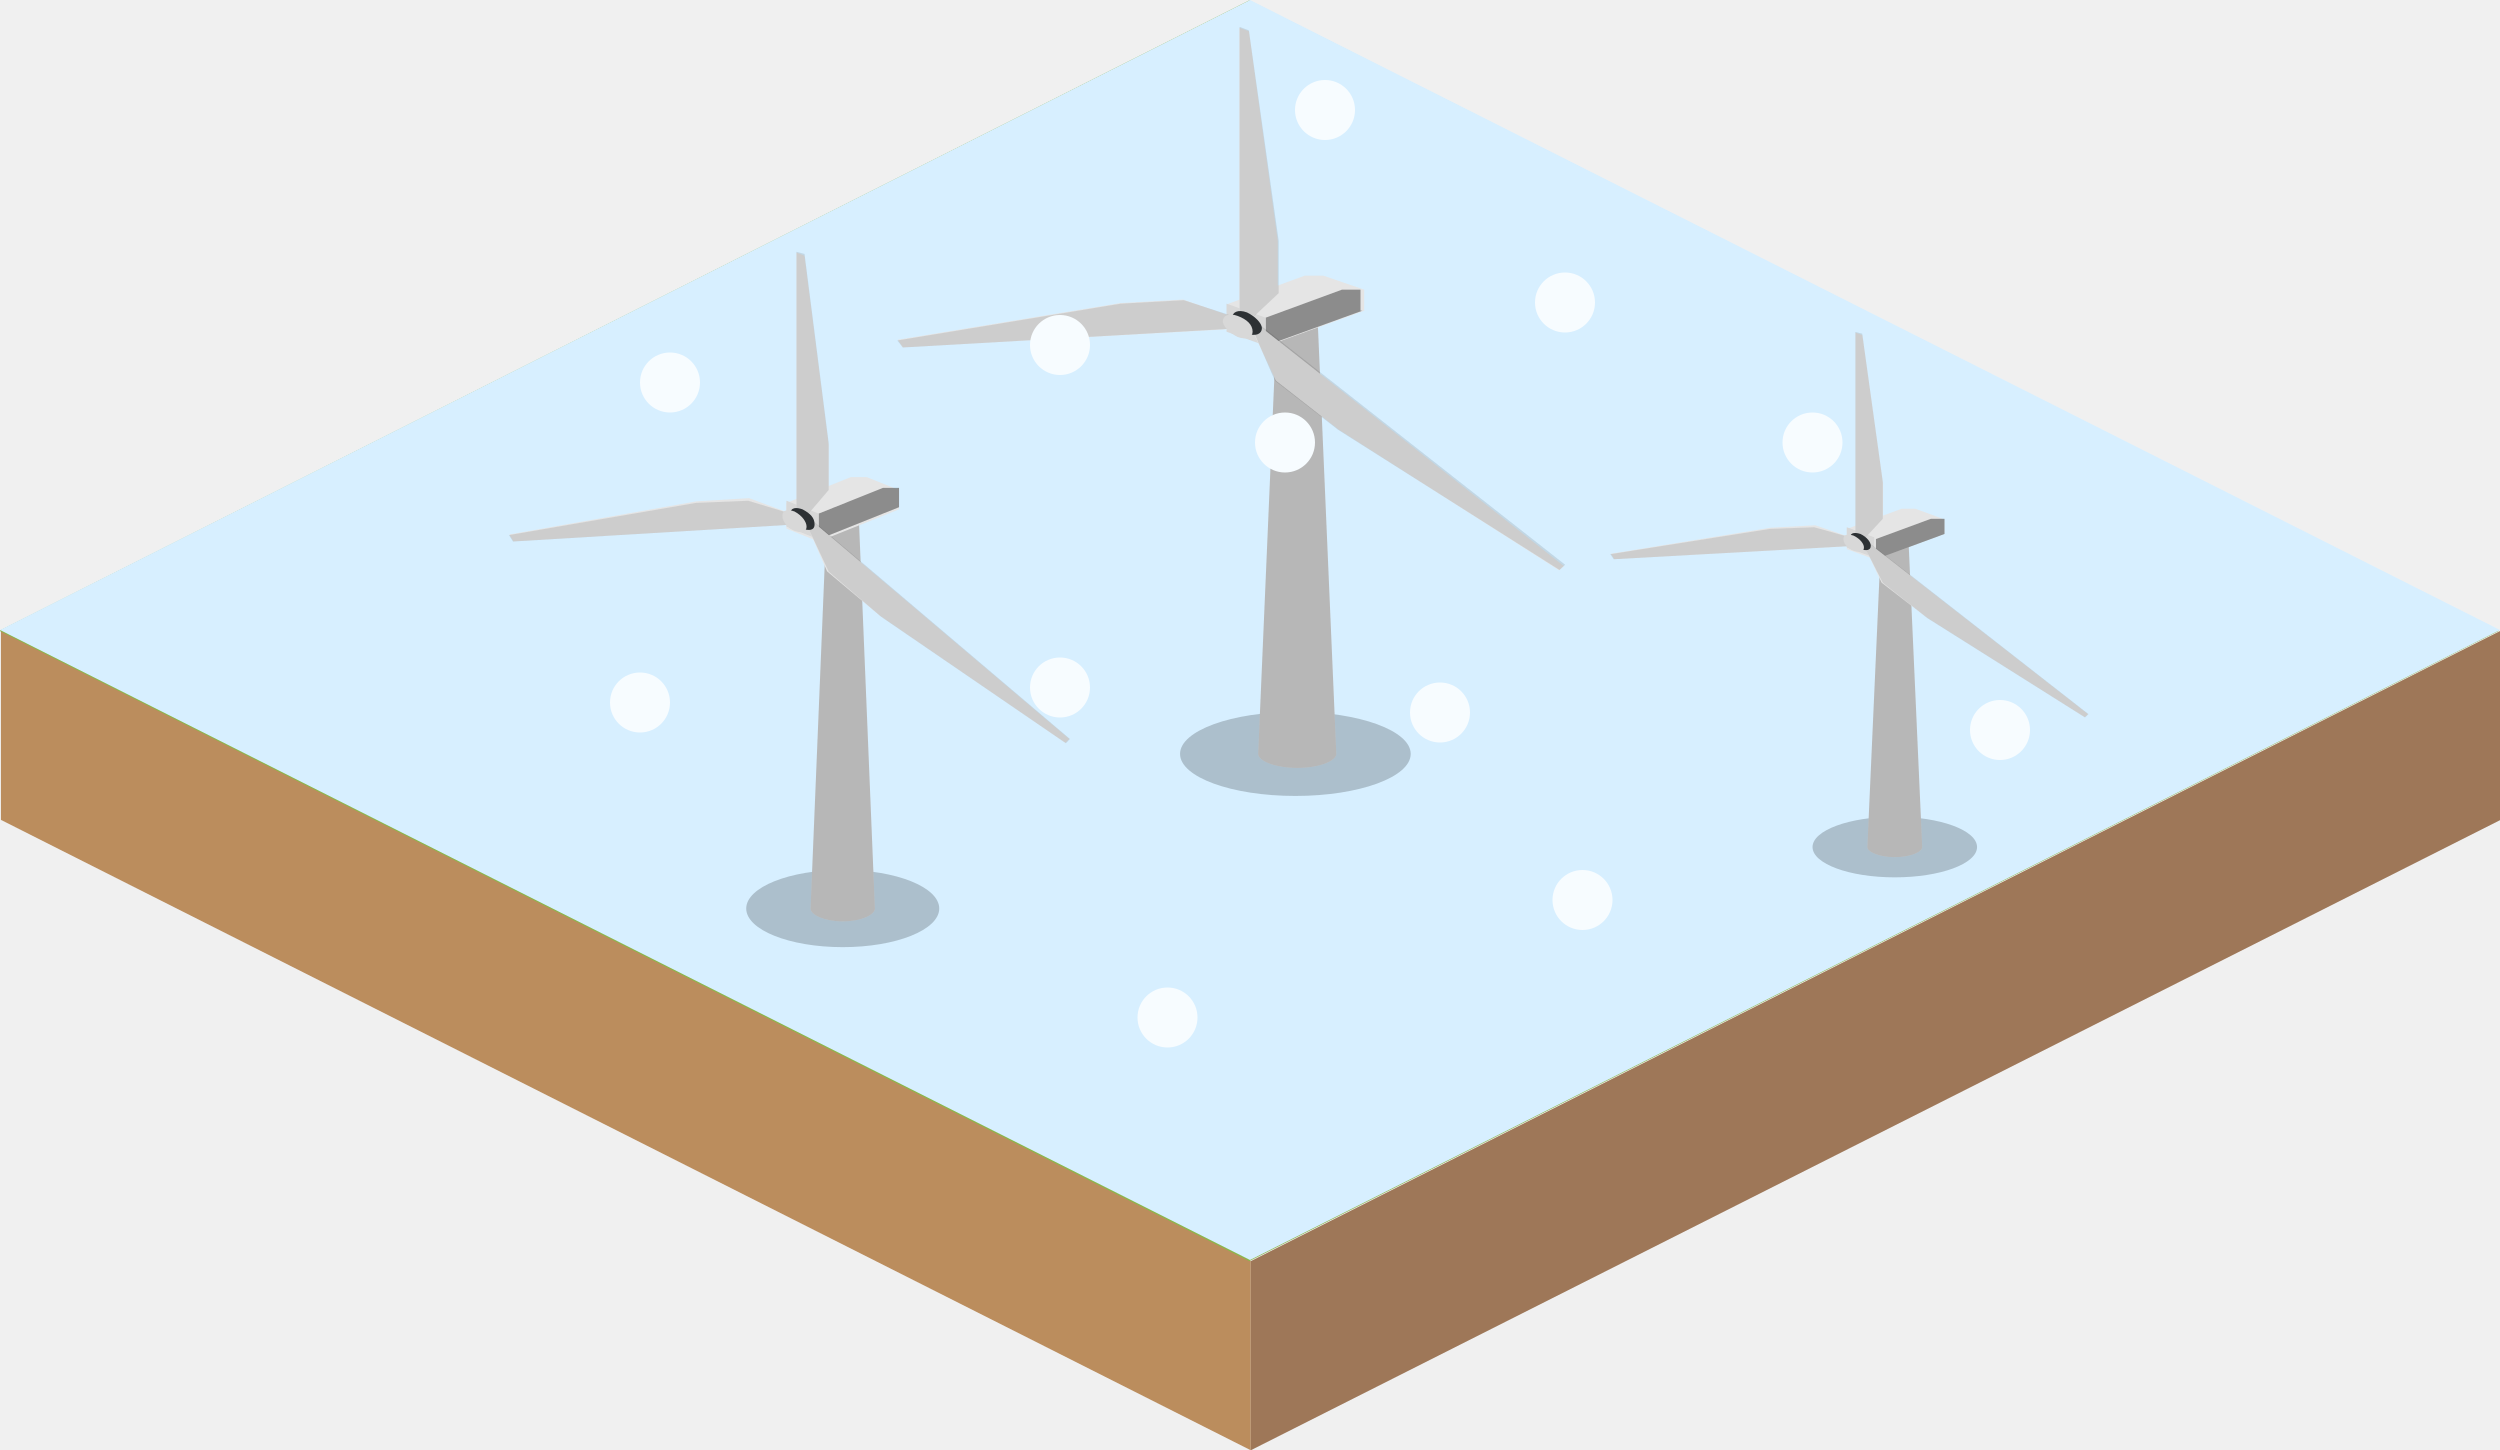
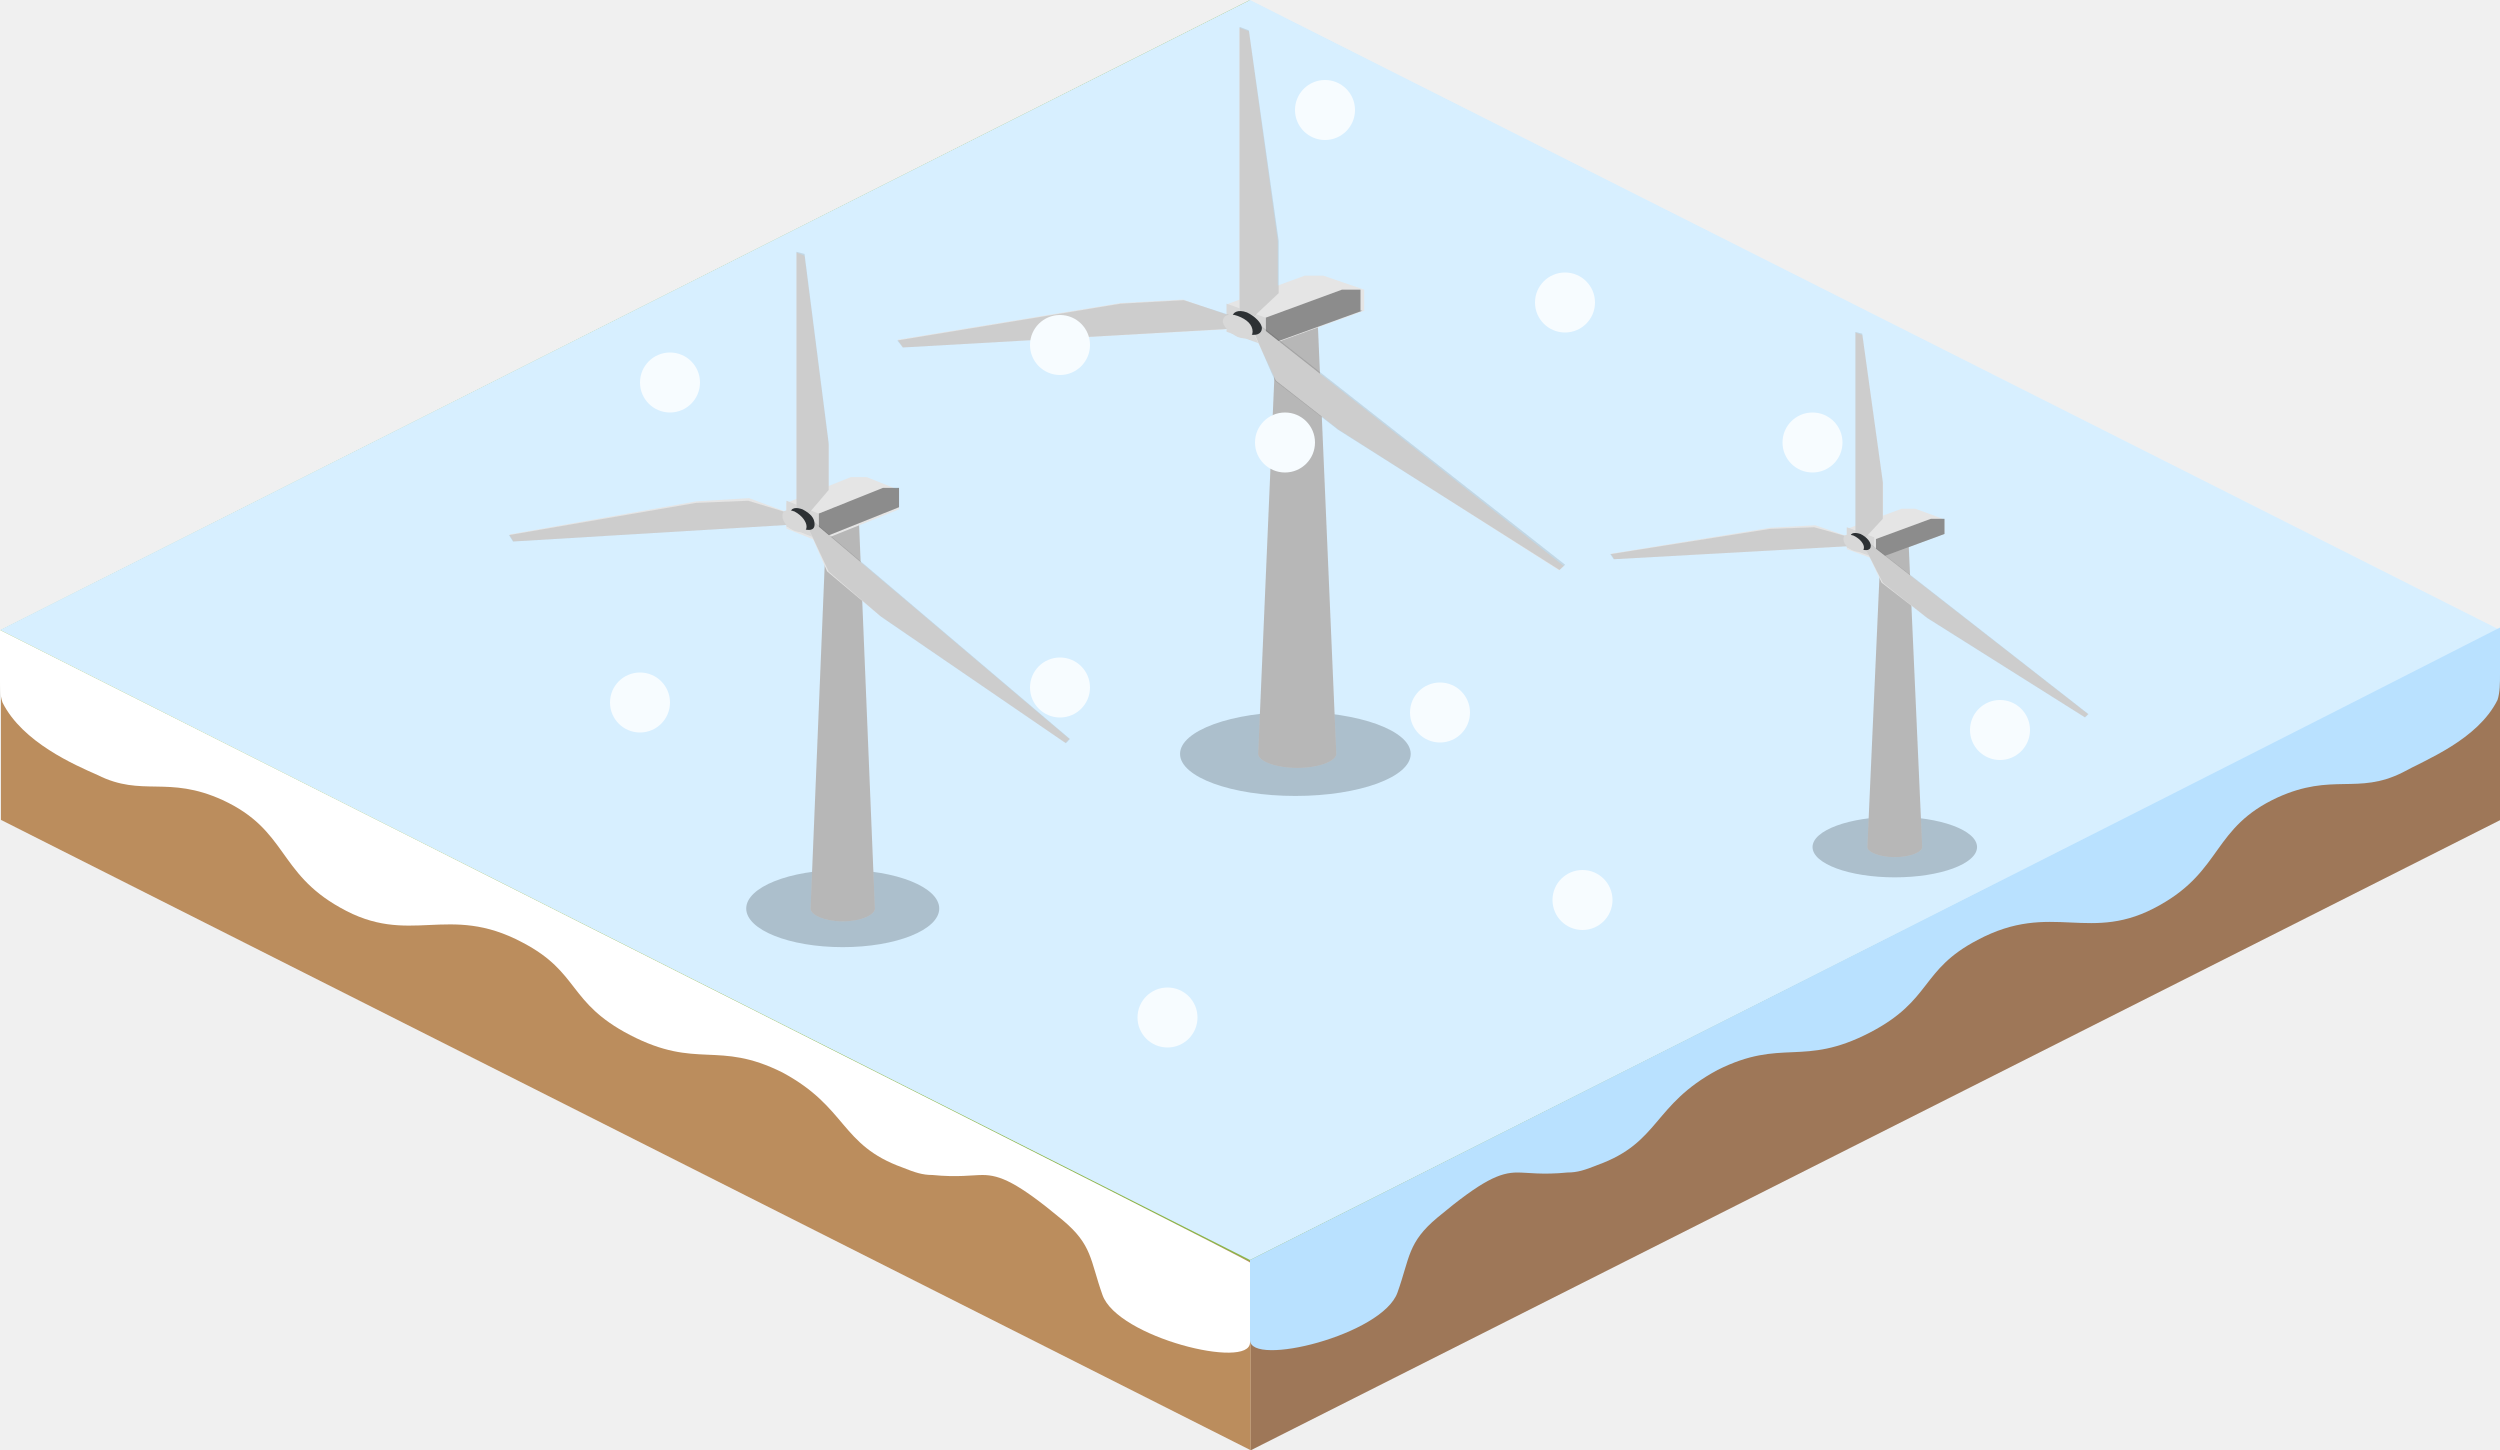
<svg xmlns="http://www.w3.org/2000/svg" version="1.1" id="svg44" x="0px" y="0px" viewBox="0 0 100 58" style="enable-background:new 0 0 100 58;" xml:space="preserve">
  <style type="text/css">
	.st0{fill:#BB8D5D;}
	.st1{fill:#9E7758;}
	.st2{fill:#8BB54A;}
	.st3{fill:#D7EFFF;}
	.st4{opacity:0.2;enable-background:new    ;}
	.st5{fill:#E5E5E5;}
	.st6{opacity:0.39;enable-background:new    ;}
	.st7{opacity:6.000000e-02;enable-background:new    ;}
	.st8{opacity:5.000000e-02;enable-background:new    ;}
	.st9{fill:#2D3134;}
	.st10{fill:#F7FCFF;}
+ 	.st11{fill:#FFFFFF;}
+ 	.st12{fill:#B9E1FF;}
</style>
  <g id="g2920" transform="matrix(0.9998641,0,0,1.008606,-49.21891,-260.4065)">
    <g id="g2914" transform="translate(0.76334)">
      <path id="path546-3" class="st0" d="M98.5,308.2v7.5l-50-25v-7.5L98.5,308.2z" />
      <path id="path548-6" class="st1" d="M98.5,315.7v-7.5l50-25v7.5L98.5,315.7z" />
    </g>
    <path id="path208" class="st2" d="M49.2,283.2l50-25l50,25l-50,25L49.2,283.2z" />
  </g>
  <polygon class="st3" points="0,25.2 50,0 100,25.2 50,50.4 " />
  <g id="g109" transform="matrix(0.8042267,0,0,0.858461,16.41834,9.556938)">
    <ellipse id="ellipse2-3-8" class="st4" cx="21.5" cy="31.2" rx="4.8" ry="1.8" />
    <path id="path4-6-7" class="st5" d="M21.5,12.7c-0.4,0-0.8,0.1-0.8,0.3l-0.8,18.2c0,0.3,0.7,0.6,1.6,0.6c0.9,0,1.6-0.3,1.6-0.6   L22.3,13C22.3,12.8,22,12.7,21.5,12.7z" />
    <path id="path6-7-9" class="st4" d="M21.5,13.3c-0.4,0-0.8-0.1-0.8-0.3l-0.8,18.2c0,0.3,0.7,0.6,1.6,0.6c0.9,0,1.6-0.3,1.6-0.6   L22.3,13C22.3,13.2,22,13.3,21.5,13.3z" />
    <path id="path8-5-2" class="st5" d="M22.7,11.1h-0.8l-3.2,1.2v1.2l1.6,0.6l4-1.5v-0.9L22.7,11.1z" />
    <path id="path10-3-0" class="st5" d="M24.3,12.5l-4,1.5v-1.2l4-1.2V12.5z" />
    <path id="path12-5-2" class="st6" d="M24.3,12.5l-4,1.5v-1.2l3.2-1.2h0.8V12.5z" />
    <path id="path14-6-3" class="st5" d="M20.3,14l-1.6-0.6v-1.2l1.6,0.6V14z" />
    <path id="path16-2-7" class="st7" d="M20.3,14l-1.6-0.6v-1.2l1.6,0.6V14z" />
    <g id="g24-9-5" transform="matrix(0.2011074,0,0,0.1471034,3.811285,0.04592266)">
      <path id="path18-1-9" class="st5" d="M79.5,86.5l-3-1.5V4l2,1l6,60v15L79.5,86.5z" />
      <path id="path20-2-2" class="st5" d="M79.5,91.5l1.5-1.8l63,68.4l-1,1.2L97.1,119l-13-14L79.5,91.5z" />
      <path id="path22-7-2" class="st5" d="M75.1,86.7l1.5,3.4L6.5,95.5l-1-2.2l46.3-10.5l13-1L75.1,86.7z" />
    </g>
    <path id="path26-0-8" class="st8" d="M19.8,12.8l-0.6-0.2v-12l0.4,0.1l1.2,8.8v2.2L19.8,12.8z" />
    <path id="path28-9-9" class="st8" d="M19.8,13.5l0.3-0.3l12.7,10.1l-0.2,0.2l-9.2-5.9l-2.6-2.1L19.8,13.5z" />
    <path id="path30-3-7" class="st8" d="M18.9,12.8l0.3,0.5L5.1,14.1l-0.2-0.3l9.3-1.5l2.6-0.1L18.9,12.8z" />
    <path id="path32-6-3" class="st7" d="M19.8,12.8l-0.6-0.2v-12l0.4,0.1l1.2,8.8v2.2L19.8,12.8z" />
    <path id="path34-0-6" class="st7" d="M19.8,13.5l0.3-0.3l12.7,10.1l-0.2,0.2l-9.2-5.9l-2.6-2.1L19.8,13.5z" />
    <path id="path36-6-1" class="st7" d="M18.9,12.8l0.3,0.5L5.1,14.1l-0.2-0.3l9.3-1.5l2.6-0.1L18.9,12.8z" />
    <path id="path38-2-2" class="st9" d="M20.1,13.3c0,0.3-0.3,0.3-0.6,0.2c-0.3-0.1-0.6-0.4-0.6-0.7s0.3-0.3,0.6-0.2   C19.9,12.8,20.1,13,20.1,13.3z" />
    <path id="path40-6-9" class="st5" d="M19.7,13.4c0,0.3-0.3,0.3-0.6,0.2c-0.3-0.1-0.6-0.4-0.6-0.7s0.3-0.3,0.6-0.2   C19.5,12.9,19.7,13.2,19.7,13.4z" />
    <path id="path42-1-3" class="st7" d="M19.7,13.4c0,0.3-0.3,0.3-0.6,0.2c-0.3-0.1-0.6-0.4-0.6-0.7s0.3-0.3,0.6-0.2   C19.5,12.9,19.7,13.2,19.7,13.4z" />
  </g>
  <g id="g155" transform="matrix(0.7440602,0,0,0.7007234,11.78484,0.5856402)">
    <ellipse id="ellipse2" class="st4" cx="53.8" cy="42.2" rx="6.2" ry="2.4" />
    <path id="path4" class="st5" d="M53.8,17.1c-0.6,0-1,0.2-1,0.4l-1,24.7c0,0.4,0.9,0.8,2.1,0.8s2.1-0.4,2.1-0.8l-1-24.7   C54.8,17.3,54.4,17.1,53.8,17.1z" />
    <path id="path6" class="st4" d="M53.8,17.9c-0.6,0-1-0.2-1-0.4l-1,24.7c0,0.4,0.9,0.8,2.1,0.8s2.1-0.4,2.1-0.8l-1-24.7   C54.8,17.7,54.4,17.9,53.8,17.9z" />
    <path id="path8" class="st5" d="M55.3,14.9h-1l-4.1,1.6v1.6l2.1,0.8l5.2-2v-1.2L55.3,14.9z" />
    <path id="path10" class="st5" d="M57.4,16.9l-5.2,2v-1.6l5.2-1.6V16.9z" />
    <path id="path12" class="st6" d="M57.4,16.9l-5.2,2v-1.6l4.1-1.6h1v1.2H57.4z" />
    <path id="path14" class="st5" d="M52.2,18.9l-2.1-0.8v-1.6l2.1,0.8V18.9z" />
    <path id="path16" class="st7" d="M52.2,18.9l-2.1-0.8v-1.6l2.1,0.8V18.9z" />
    <g id="g24" transform="matrix(0.2585314,0,0,0.1994215,31.00848,-0.04887965)">
      <path id="path18" class="st5" d="M79.5,86.5l-3-1.5V4l2,1l6,60v15L79.5,86.5z" />
      <path id="path20" class="st5" d="M79.5,91.5l1.5-1.8l63,68.4l-1,1.2L97.1,119l-13-14L79.5,91.5z" />
      <path id="path22" class="st5" d="M75.1,86.7l1.5,3.4L6.5,95.5l-1-2.2l46.3-10.5l13-1L75.1,86.7z" />
    </g>
    <path id="path26" class="st8" d="M51.6,17.2l-0.8-0.3V0.7l0.5,0.2l1.6,12v3L51.6,17.2z" />
    <path id="path28" class="st8" d="M51.6,18.2l0.4-0.4l16.3,13.6L68,31.7l-11.9-8l-3.4-2.8L51.6,18.2z" />
    <path id="path30" class="st8" d="M50.4,17.2l0.4,0.7L32.7,19l-0.3-0.4l12-2.1l3.4-0.2L50.4,17.2z" />
    <path id="path32" class="st7" d="M51.6,17.2l-0.8-0.3V0.7l0.5,0.2l1.6,12v3L51.6,17.2z" />
    <path id="path34" class="st7" d="M51.6,18.2l0.4-0.4l16.3,13.6L68,31.7l-11.9-8l-3.4-2.8L51.6,18.2z" />
    <path id="path36" class="st7" d="M50.4,17.2l0.4,0.7L32.7,19l-0.3-0.4l12-2.1l3.4-0.2L50.4,17.2z" />
    <path id="path38" class="st9" d="M52,17.9c0,0.3-0.3,0.5-0.8,0.3c-0.4-0.2-0.8-0.6-0.8-0.9c0-0.3,0.3-0.5,0.8-0.3   C51.6,17.2,52,17.6,52,17.9z" />
-     <path id="path40" class="st5" d="M51.5,18.1c0,0.3-0.3,0.5-0.8,0.3c-0.4-0.2-0.8-0.6-0.8-0.9c0-0.3,0.3-0.5,0.8-0.3   C51.2,17.4,51.5,17.7,51.5,18.1z" />
-     <path id="path42" class="st7" d="M51.5,18.1c0,0.3-0.3,0.5-0.8,0.3c-0.4-0.2-0.8-0.6-0.8-0.9c0-0.3,0.3-0.5,0.8-0.3   C51.2,17.4,51.5,17.7,51.5,18.1z" />
+     <path id="path40" class="st5" d="M51.5,18.1c0,0.3-0.3,0.5-0.8,0.3c-0.4-0.2-0.8-0.6-0.8-0.9c0-0.3,0.3-0.5,0.8-0.3   S51.5,17.7,51.5,18.1z" />
+     <path id="path42" class="st7" d="M51.5,18.1c0,0.3-0.3,0.5-0.8,0.3c-0.4-0.2-0.8-0.6-0.8-0.9c0-0.3,0.3-0.5,0.8-0.3   S51.5,17.7,51.5,18.1z" />
  </g>
  <g id="g132" transform="matrix(0.6854868,0,0,0.6732794,21.91235,12.80848)">
    <ellipse id="ellipse2-3" class="st4" cx="78.6" cy="31.3" rx="4.8" ry="1.8" />
    <path id="path4-6" class="st5" d="M78.6,12.8c-0.4,0-0.8,0.1-0.8,0.3L77,31.3c0,0.3,0.7,0.6,1.6,0.6s1.6-0.3,1.6-0.6l-0.8-18.2   C79.4,12.9,79.1,12.8,78.6,12.8z" />
    <path id="path6-7" class="st4" d="M78.6,13.4c-0.4,0-0.8-0.1-0.8-0.3L77,31.3c0,0.3,0.7,0.6,1.6,0.6s1.6-0.3,1.6-0.6l-0.8-18.2   C79.4,13.3,79.1,13.4,78.6,13.4z" />
    <path id="path8-5" class="st5" d="M79.8,11.2H79l-3.2,1.2v1.2l1.6,0.6l4-1.5v-0.9L79.8,11.2z" />
    <path id="path10-3" class="st5" d="M81.5,12.7l-4,1.5V13l4-1.2V12.7z" />
    <path id="path12-5" class="st6" d="M81.5,12.7l-4,1.5V13l3.2-1.2h0.8V12.7z" />
    <path id="path14-6" class="st5" d="M77.4,14.1l-1.6-0.6v-1.2l1.6,0.6V14.1z" />
    <path id="path16-2" class="st7" d="M77.4,14.1l-1.6-0.6v-1.2l1.6,0.6V14.1z" />
    <g id="g24-9" transform="matrix(0.2011074,0,0,0.1471034,60.9213,0.149209)">
      <path id="path18-1" class="st5" d="M79.5,86.5l-3-1.5V4l2,1l6,60v15L79.5,86.5z" />
      <path id="path20-2" class="st5" d="M79.5,91.5l1.5-1.8l63,68.4l-1,1.2L97.1,119l-13-14L79.5,91.5z" />
      <path id="path22-7" class="st5" d="M75.1,86.7l1.5,3.4L6.5,95.5l-1-2.2l46.3-10.5l13-1L75.1,86.7z" />
    </g>
    <path id="path26-0" class="st8" d="M76.9,12.9l-0.6-0.2v-12l0.4,0.1l1.2,8.8v2.2L76.9,12.9z" />
    <path id="path28-9" class="st8" d="M76.9,13.6l0.3-0.3l12.7,10.1l-0.2,0.2l-9.2-5.9l-2.6-2.1L76.9,13.6z" />
    <path id="path30-3" class="st8" d="M76,12.9l0.3,0.5l-14.1,0.8L62,13.9l9.3-1.5l2.6-0.1L76,12.9z" />
    <path id="path32-6" class="st7" d="M76.9,12.9l-0.6-0.2v-12l0.4,0.1l1.2,8.8v2.2L76.9,12.9z" />
    <path id="path34-0" class="st7" d="M76.9,13.6l0.3-0.3l12.7,10.1l-0.2,0.2l-9.2-5.9l-2.6-2.1L76.9,13.6z" />
    <path id="path36-6" class="st7" d="M76,12.9l0.3,0.5l-14.1,0.8L62,13.9l9.3-1.5l2.6-0.1L76,12.9z" />
    <path id="path38-2" class="st9" d="M77.2,13.4c0,0.3-0.3,0.3-0.6,0.2c-0.3-0.1-0.6-0.4-0.6-0.7c0-0.3,0.3-0.3,0.6-0.2   C77,12.9,77.2,13.2,77.2,13.4z" />
    <path id="path40-6" class="st5" d="M76.8,13.5c0,0.3-0.3,0.3-0.6,0.2c-0.3-0.1-0.6-0.4-0.6-0.7c0-0.3,0.3-0.3,0.6-0.2   C76.6,13,76.8,13.3,76.8,13.5z" />
    <path id="path42-1" class="st7" d="M76.8,13.5c0,0.3-0.3,0.3-0.6,0.2c-0.3-0.1-0.6-0.4-0.6-0.7c0-0.3,0.3-0.3,0.6-0.2   C76.6,13,76.8,13.3,76.8,13.5z" />
  </g>
  <circle class="st10" cx="80" cy="29.2" r="1.2" />
  <circle class="st10" cx="51.4" cy="17.7" r="1.2" />
  <circle class="st10" cx="72.5" cy="17.7" r="1.2" />
  <circle class="st10" cx="57.6" cy="28.5" r="1.2" />
  <circle class="st10" cx="26.8" cy="15.3" r="1.2" />
  <circle class="st10" cx="63.3" cy="36" r="1.2" />
  <circle class="st10" cx="62.6" cy="12.1" r="1.2" />
  <circle class="st10" cx="46.7" cy="40.7" r="1.2" />
  <circle class="st10" cx="42.4" cy="27.5" r="1.2" />
  <circle class="st10" cx="53" cy="4.4" r="1.2" />
  <circle class="st10" cx="42.4" cy="13.8" r="1.2" />
  <circle class="st10" cx="25.6" cy="28.1" r="1.2" />
+   <g>
+     <path class="st11" d="M0,25.2c0,0.8,0,1.3,0,1.9c0,0.4,0,0.7,0.1,1C0.9,29.7,3,30.6,3.9,31c1.8,0.9,2.8,0,5,1   c2.6,1.2,2.2,2.9,4.7,4.3c2.8,1.6,4.3-0.2,7.3,1.4c2.3,1.2,1.8,2.4,4.3,3.7c2.7,1.4,3.5,0.2,6.1,1.5c2.6,1.4,2.3,2.9,4.8,3.8   c0.5,0.2,0.8,0.3,1.2,0.3c1,0.1,1.6,0,2,0c0.7,0,1.4,0.3,3.2,1.8c1.2,1,1.1,1.6,1.6,3c0.6,1.7,5.9,3,5.9,1.9c0-0.1,0-2.6,0-3.2   C50,50.4,14.1,32.3,0,25.2z" />
+     <path class="st12" d="M50,50.4c0,0.7,0,3.1,0,3.2c0,1.1,5.3-0.2,5.9-1.9c0.5-1.4,0.4-2,1.6-3c1.8-1.5,2.5-1.8,3.2-1.8   c0.4,0,1,0.1,2,0c0.4,0,0.7-0.1,1.2-0.3c2.5-0.9,2.2-2.4,4.8-3.8c2.6-1.3,3.4-0.1,6.1-1.5c2.5-1.3,2-2.5,4.3-3.7   c3-1.6,4.5,0.2,7.3-1.4c2.5-1.4,2.1-3.1,4.7-4.3c2.2-1,3.2-0.1,5-1c0.9-0.5,3-1.3,3.8-2.9c0.1-0.3,0.1-0.7,0.1-1c0-0.6,0-1.1,0-1.9   C85.9,32.3,50,50.4,50,50.4z" />
+   </g>
</svg>
